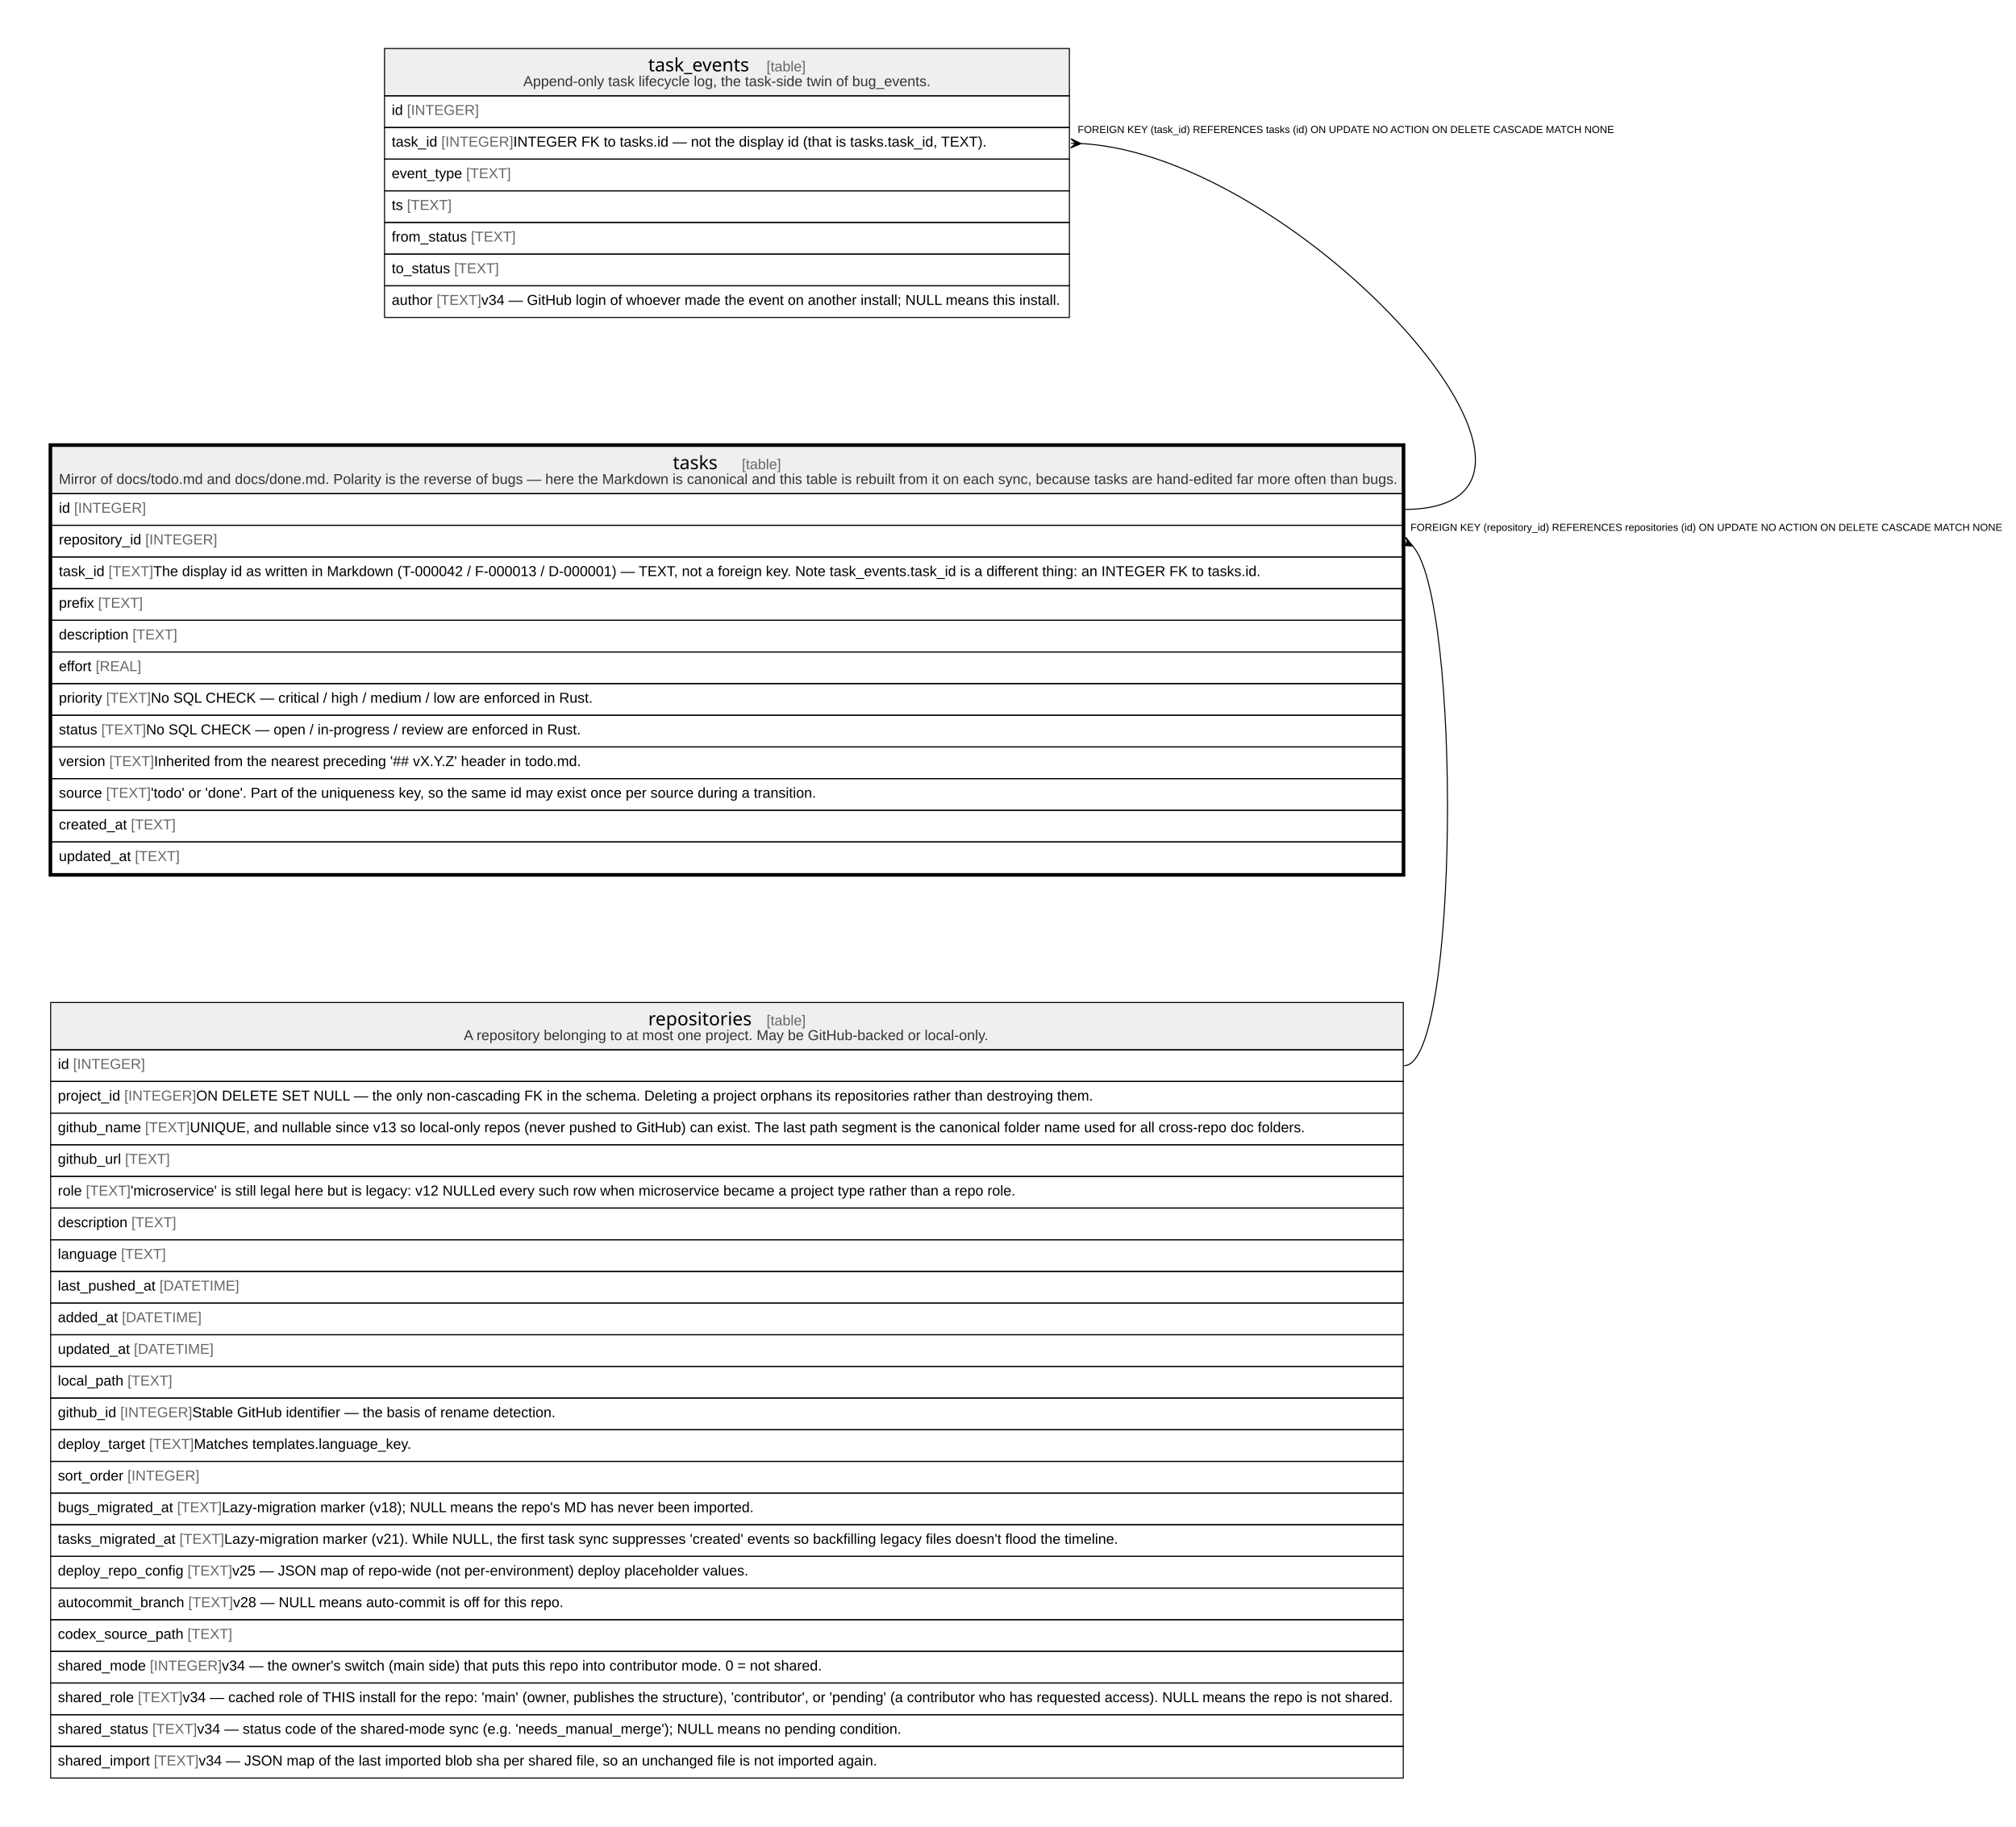
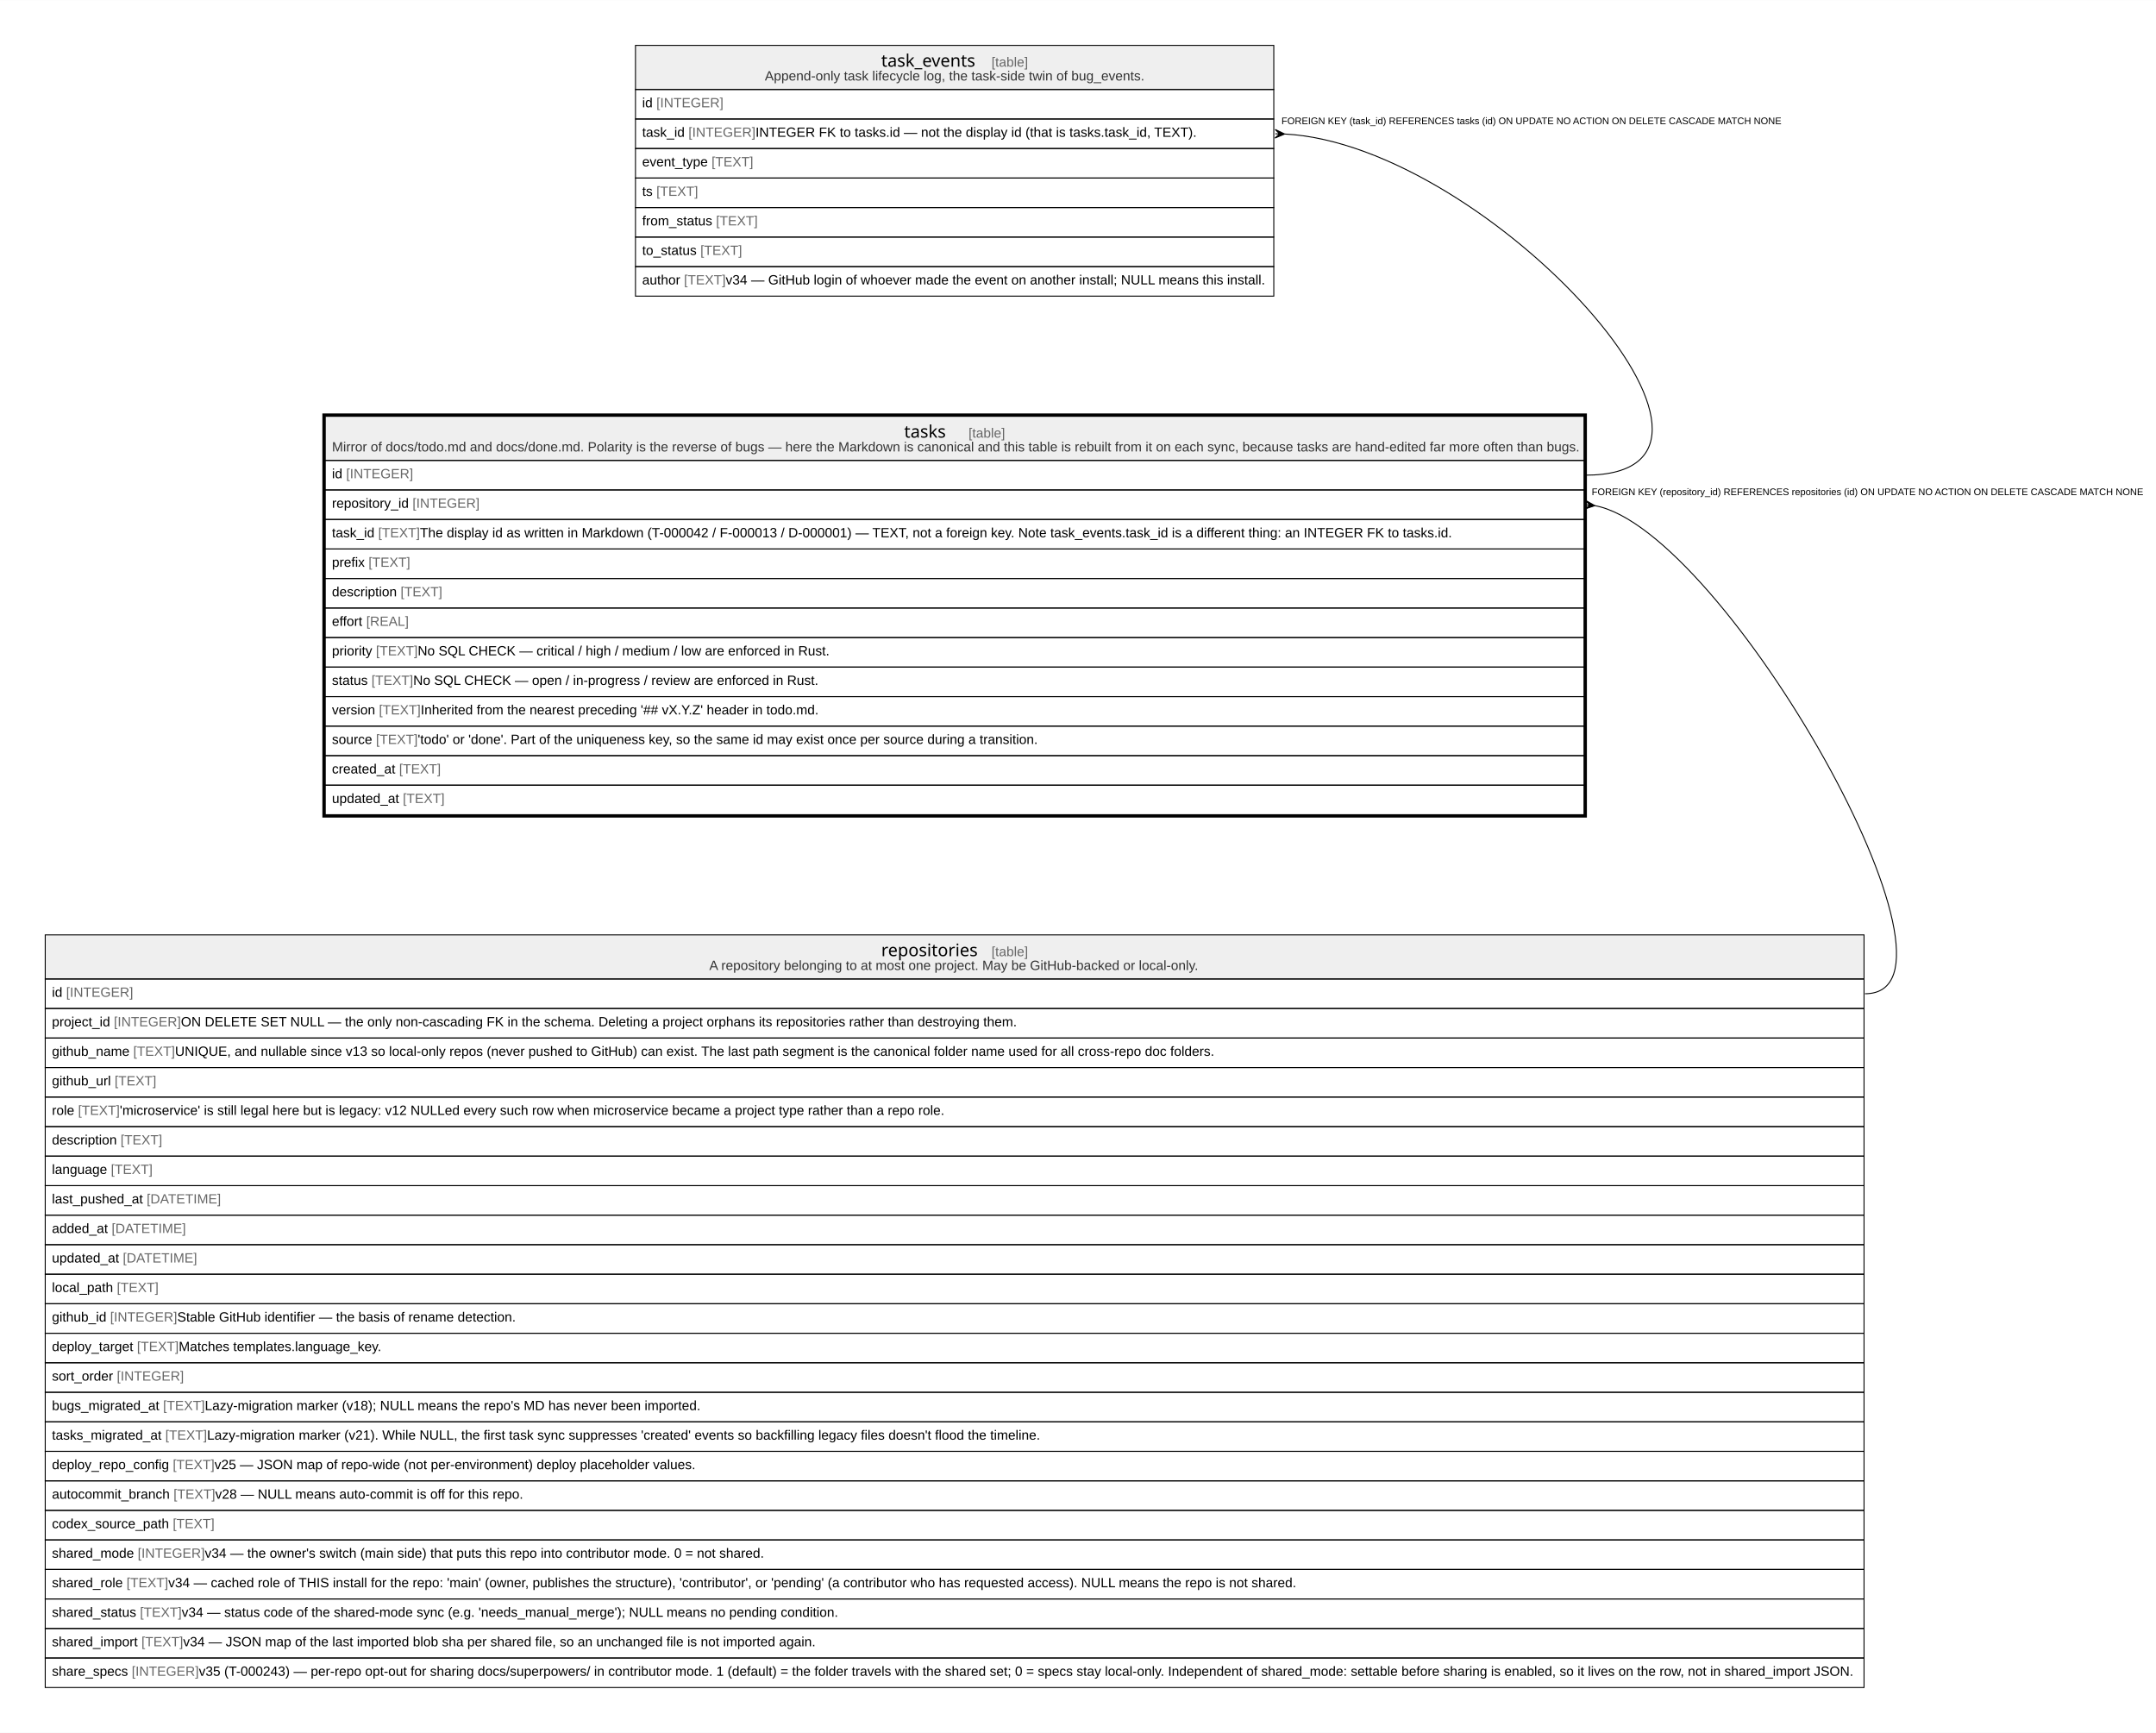
- <svg xmlns="http://www.w3.org/2000/svg" width="1961pt" height="1777pt" viewBox="0.00 0.00 1960.65 1776.80">
-   <g id="graph0" class="graph" transform="scale(1 1) rotate(0) translate(4 1772.8)">
-     <polygon fill="white" stroke="none" points="-4,4 -4,-1772.8 1956.65,-1772.8 1956.65,4 -4,4" />
+ <svg xmlns="http://www.w3.org/2000/svg" width="2250pt" height="1808pt" viewBox="0.00 0.00 2249.86 1807.60">
+   <g id="graph0" class="graph" transform="scale(1 1) rotate(0) translate(4 1803.6)">
+     <polygon fill="white" stroke="none" points="-4,4 -4,-1803.6 2245.86,-1803.6 2245.86,4 -4,4" />
    <g id="node1" class="node">
-       <polygon fill="#efefef" stroke="none" points="46.2,-1292.6 46.2,-1338.6 1359.77,-1338.6 1359.77,-1292.6 46.2,-1292.6" />
-       <polygon fill="none" stroke="black" points="46.2,-1292.6 46.2,-1338.6 1359.77,-1338.6 1359.77,-1292.6 46.2,-1292.6" />
-       <text text-anchor="start" x="650.36" y="-1316.4" font-family="Arial Bold" font-size="18.00">tasks</text>
-       <text text-anchor="start" x="686.36" y="-1316.4" font-family="Arial" font-size="14.00">    </text>
-       <text text-anchor="start" x="717.48" y="-1316.4" font-family="Arial" font-size="14.00" fill="#666666">[table]</text>
-       <text text-anchor="start" x="53.2" y="-1302" font-family="Arial" font-size="14.00" fill="#333333">Mirror of docs/todo.md and docs/done.md. Polarity is the reverse of bugs — here the Markdown is canonical and this table is rebuilt from it on each sync, because tasks are hand-edited far more often than bugs.</text>
-       <polygon fill="none" stroke="black" points="46.2,-1261.8 46.2,-1292.6 1359.77,-1292.6 1359.77,-1261.8 46.2,-1261.8" />
-       <text text-anchor="start" x="53.2" y="-1274" font-family="Arial" font-size="14.00">id </text>
-       <text text-anchor="start" x="67.99" y="-1274" font-family="Arial" font-size="14.00" fill="#666666">[INTEGER]</text>
-       <polygon fill="none" stroke="black" points="46.2,-1231 46.2,-1261.8 1359.77,-1261.8 1359.77,-1231 46.2,-1231" />
-       <text text-anchor="start" x="53.2" y="-1243.2" font-family="Arial" font-size="14.00">repository_id </text>
-       <text text-anchor="start" x="137.24" y="-1243.2" font-family="Arial" font-size="14.00" fill="#666666">[INTEGER]</text>
-       <polygon fill="none" stroke="black" points="46.2,-1200.2 46.2,-1231 1359.77,-1231 1359.77,-1200.2 46.2,-1200.2" />
-       <text text-anchor="start" x="53.2" y="-1212.4" font-family="Arial" font-size="14.00">task_id </text>
-       <text text-anchor="start" x="101.45" y="-1212.4" font-family="Arial" font-size="14.00" fill="#666666">[TEXT]</text>
-       <text text-anchor="start" x="145.01" y="-1212.4" font-family="Arial" font-size="14.00"> The display id as written in Markdown (T-000042 / F-000013 / D-000001) — TEXT, not a foreign key. Note task_events.task_id is a different thing: an INTEGER FK to tasks.id.</text>
-       <polygon fill="none" stroke="black" points="46.2,-1169.4 46.2,-1200.2 1359.77,-1200.2 1359.77,-1169.4 46.2,-1169.4" />
-       <text text-anchor="start" x="53.2" y="-1181.6" font-family="Arial" font-size="14.00">prefix </text>
-       <text text-anchor="start" x="91.32" y="-1181.6" font-family="Arial" font-size="14.00" fill="#666666">[TEXT]</text>
-       <polygon fill="none" stroke="black" points="46.2,-1138.6 46.2,-1169.4 1359.77,-1169.4 1359.77,-1138.6 46.2,-1138.6" />
-       <text text-anchor="start" x="53.2" y="-1150.8" font-family="Arial" font-size="14.00">description </text>
-       <text text-anchor="start" x="124.79" y="-1150.8" font-family="Arial" font-size="14.00" fill="#666666">[TEXT]</text>
-       <polygon fill="none" stroke="black" points="46.2,-1107.8 46.2,-1138.6 1359.77,-1138.6 1359.77,-1107.8 46.2,-1107.8" />
-       <text text-anchor="start" x="53.2" y="-1120" font-family="Arial" font-size="14.00">effort </text>
-       <text text-anchor="start" x="88.99" y="-1120" font-family="Arial" font-size="14.00" fill="#666666">[REAL]</text>
-       <polygon fill="none" stroke="black" points="46.2,-1077 46.2,-1107.8 1359.77,-1107.8 1359.77,-1077 46.2,-1077" />
-       <text text-anchor="start" x="53.2" y="-1089.2" font-family="Arial" font-size="14.00">priority </text>
-       <text text-anchor="start" x="99.1" y="-1089.2" font-family="Arial" font-size="14.00" fill="#666666">[TEXT]</text>
-       <text text-anchor="start" x="142.66" y="-1089.2" font-family="Arial" font-size="14.00"> No SQL CHECK — critical / high / medium / low are enforced in Rust.</text>
-       <polygon fill="none" stroke="black" points="46.2,-1046.2 46.2,-1077 1359.77,-1077 1359.77,-1046.2 46.2,-1046.2" />
-       <text text-anchor="start" x="53.2" y="-1058.4" font-family="Arial" font-size="14.00">status </text>
-       <text text-anchor="start" x="94.44" y="-1058.4" font-family="Arial" font-size="14.00" fill="#666666">[TEXT]</text>
-       <text text-anchor="start" x="138" y="-1058.4" font-family="Arial" font-size="14.00"> No SQL CHECK — open / in-progress / review are enforced in Rust.</text>
-       <polygon fill="none" stroke="black" points="46.2,-1015.4 46.2,-1046.2 1359.77,-1046.2 1359.77,-1015.4 46.2,-1015.4" />
-       <text text-anchor="start" x="53.2" y="-1027.6" font-family="Arial" font-size="14.00">version </text>
-       <text text-anchor="start" x="102.22" y="-1027.6" font-family="Arial" font-size="14.00" fill="#666666">[TEXT]</text>
-       <text text-anchor="start" x="145.78" y="-1027.6" font-family="Arial" font-size="14.00"> Inherited from the nearest preceding '## vX.Y.Z' header in todo.md.</text>
-       <polygon fill="none" stroke="black" points="46.2,-984.6 46.2,-1015.4 1359.77,-1015.4 1359.77,-984.6 46.2,-984.6" />
-       <text text-anchor="start" x="53.2" y="-996.8" font-family="Arial" font-size="14.00">source </text>
-       <text text-anchor="start" x="99.11" y="-996.8" font-family="Arial" font-size="14.00" fill="#666666">[TEXT]</text>
-       <text text-anchor="start" x="142.67" y="-996.8" font-family="Arial" font-size="14.00"> 'todo' or 'done'. Part of the uniqueness key, so the same id may exist once per source during a transition.</text>
-       <polygon fill="none" stroke="black" points="46.2,-953.8 46.2,-984.6 1359.77,-984.6 1359.77,-953.8 46.2,-953.8" />
-       <text text-anchor="start" x="53.2" y="-966" font-family="Arial" font-size="14.00">created_at </text>
-       <text text-anchor="start" x="123.25" y="-966" font-family="Arial" font-size="14.00" fill="#666666">[TEXT]</text>
-       <polygon fill="none" stroke="black" points="46.2,-923 46.2,-953.8 1359.77,-953.8 1359.77,-923 46.2,-923" />
-       <text text-anchor="start" x="53.2" y="-935.2" font-family="Arial" font-size="14.00">updated_at </text>
-       <text text-anchor="start" x="127.16" y="-935.2" font-family="Arial" font-size="14.00" fill="#666666">[TEXT]</text>
-       <polygon fill="none" stroke="black" stroke-width="3" points="44.7,-921.5 44.7,-1340.1 1361.27,-1340.1 1361.27,-921.5 44.7,-921.5" />
+       <polygon fill="#efefef" stroke="none" points="335.41,-1323.4 335.41,-1369.4 1648.98,-1369.4 1648.98,-1323.4 335.41,-1323.4" />
+       <polygon fill="none" stroke="black" points="335.41,-1323.4 335.41,-1369.4 1648.98,-1369.4 1648.98,-1323.4 335.41,-1323.4" />
+       <text text-anchor="start" x="939.57" y="-1347.2" font-family="Arial Bold" font-size="18.00">tasks</text>
+       <text text-anchor="start" x="975.57" y="-1347.2" font-family="Arial" font-size="14.00">    </text>
+       <text text-anchor="start" x="1006.69" y="-1347.2" font-family="Arial" font-size="14.00" fill="#666666">[table]</text>
+       <text text-anchor="start" x="342.41" y="-1332.8" font-family="Arial" font-size="14.00" fill="#333333">Mirror of docs/todo.md and docs/done.md. Polarity is the reverse of bugs — here the Markdown is canonical and this table is rebuilt from it on each sync, because tasks are hand-edited far more often than bugs.</text>
+       <polygon fill="none" stroke="black" points="335.41,-1292.6 335.41,-1323.4 1648.98,-1323.4 1648.98,-1292.6 335.41,-1292.6" />
+       <text text-anchor="start" x="342.41" y="-1304.8" font-family="Arial" font-size="14.00">id </text>
+       <text text-anchor="start" x="357.2" y="-1304.8" font-family="Arial" font-size="14.00" fill="#666666">[INTEGER]</text>
+       <polygon fill="none" stroke="black" points="335.41,-1261.8 335.41,-1292.6 1648.98,-1292.6 1648.98,-1261.8 335.41,-1261.8" />
+       <text text-anchor="start" x="342.41" y="-1274" font-family="Arial" font-size="14.00">repository_id </text>
+       <text text-anchor="start" x="426.45" y="-1274" font-family="Arial" font-size="14.00" fill="#666666">[INTEGER]</text>
+       <polygon fill="none" stroke="black" points="335.41,-1231 335.41,-1261.8 1648.98,-1261.8 1648.98,-1231 335.41,-1231" />
+       <text text-anchor="start" x="342.41" y="-1243.2" font-family="Arial" font-size="14.00">task_id </text>
+       <text text-anchor="start" x="390.66" y="-1243.2" font-family="Arial" font-size="14.00" fill="#666666">[TEXT]</text>
+       <text text-anchor="start" x="434.22" y="-1243.2" font-family="Arial" font-size="14.00"> The display id as written in Markdown (T-000042 / F-000013 / D-000001) — TEXT, not a foreign key. Note task_events.task_id is a different thing: an INTEGER FK to tasks.id.</text>
+       <polygon fill="none" stroke="black" points="335.41,-1200.2 335.41,-1231 1648.98,-1231 1648.98,-1200.2 335.41,-1200.2" />
+       <text text-anchor="start" x="342.41" y="-1212.4" font-family="Arial" font-size="14.00">prefix </text>
+       <text text-anchor="start" x="380.53" y="-1212.4" font-family="Arial" font-size="14.00" fill="#666666">[TEXT]</text>
+       <polygon fill="none" stroke="black" points="335.41,-1169.4 335.41,-1200.2 1648.98,-1200.2 1648.98,-1169.4 335.41,-1169.4" />
+       <text text-anchor="start" x="342.41" y="-1181.6" font-family="Arial" font-size="14.00">description </text>
+       <text text-anchor="start" x="414" y="-1181.6" font-family="Arial" font-size="14.00" fill="#666666">[TEXT]</text>
+       <polygon fill="none" stroke="black" points="335.41,-1138.6 335.41,-1169.4 1648.98,-1169.4 1648.98,-1138.6 335.41,-1138.6" />
+       <text text-anchor="start" x="342.41" y="-1150.8" font-family="Arial" font-size="14.00">effort </text>
+       <text text-anchor="start" x="378.2" y="-1150.8" font-family="Arial" font-size="14.00" fill="#666666">[REAL]</text>
+       <polygon fill="none" stroke="black" points="335.41,-1107.8 335.41,-1138.6 1648.98,-1138.6 1648.98,-1107.8 335.41,-1107.8" />
+       <text text-anchor="start" x="342.41" y="-1120" font-family="Arial" font-size="14.00">priority </text>
+       <text text-anchor="start" x="388.31" y="-1120" font-family="Arial" font-size="14.00" fill="#666666">[TEXT]</text>
+       <text text-anchor="start" x="431.86" y="-1120" font-family="Arial" font-size="14.00"> No SQL CHECK — critical / high / medium / low are enforced in Rust.</text>
+       <polygon fill="none" stroke="black" points="335.41,-1077 335.41,-1107.8 1648.98,-1107.8 1648.98,-1077 335.41,-1077" />
+       <text text-anchor="start" x="342.41" y="-1089.2" font-family="Arial" font-size="14.00">status </text>
+       <text text-anchor="start" x="383.65" y="-1089.2" font-family="Arial" font-size="14.00" fill="#666666">[TEXT]</text>
+       <text text-anchor="start" x="427.21" y="-1089.2" font-family="Arial" font-size="14.00"> No SQL CHECK — open / in-progress / review are enforced in Rust.</text>
+       <polygon fill="none" stroke="black" points="335.41,-1046.2 335.41,-1077 1648.98,-1077 1648.98,-1046.2 335.41,-1046.2" />
+       <text text-anchor="start" x="342.41" y="-1058.4" font-family="Arial" font-size="14.00">version </text>
+       <text text-anchor="start" x="391.43" y="-1058.4" font-family="Arial" font-size="14.00" fill="#666666">[TEXT]</text>
+       <text text-anchor="start" x="434.99" y="-1058.4" font-family="Arial" font-size="14.00"> Inherited from the nearest preceding '## vX.Y.Z' header in todo.md.</text>
+       <polygon fill="none" stroke="black" points="335.41,-1015.4 335.41,-1046.2 1648.98,-1046.2 1648.98,-1015.4 335.41,-1015.4" />
+       <text text-anchor="start" x="342.41" y="-1027.6" font-family="Arial" font-size="14.00">source </text>
+       <text text-anchor="start" x="388.32" y="-1027.6" font-family="Arial" font-size="14.00" fill="#666666">[TEXT]</text>
+       <text text-anchor="start" x="431.88" y="-1027.6" font-family="Arial" font-size="14.00"> 'todo' or 'done'. Part of the uniqueness key, so the same id may exist once per source during a transition.</text>
+       <polygon fill="none" stroke="black" points="335.41,-984.6 335.41,-1015.4 1648.98,-1015.4 1648.98,-984.6 335.41,-984.6" />
+       <text text-anchor="start" x="342.41" y="-996.8" font-family="Arial" font-size="14.00">created_at </text>
+       <text text-anchor="start" x="412.46" y="-996.8" font-family="Arial" font-size="14.00" fill="#666666">[TEXT]</text>
+       <polygon fill="none" stroke="black" points="335.41,-953.8 335.41,-984.6 1648.98,-984.6 1648.98,-953.8 335.41,-953.8" />
+       <text text-anchor="start" x="342.41" y="-966" font-family="Arial" font-size="14.00">updated_at </text>
+       <text text-anchor="start" x="416.37" y="-966" font-family="Arial" font-size="14.00" fill="#666666">[TEXT]</text>
+       <polygon fill="none" stroke="black" stroke-width="3" points="333.91,-952.3 333.91,-1370.9 1650.48,-1370.9 1650.48,-952.3 333.91,-952.3" />
    </g>
    <g id="node3" class="node">
-       <polygon fill="#efefef" stroke="none" points="45.2,-751.6 45.2,-797.6 1360.77,-797.6 1360.77,-751.6 45.2,-751.6" />
-       <polygon fill="none" stroke="black" points="45.2,-751.6 45.2,-797.6 1360.77,-797.6 1360.77,-751.6 45.2,-751.6" />
-       <text text-anchor="start" x="626.37" y="-775.4" font-family="Arial Bold" font-size="18.00">repositories</text>
-       <text text-anchor="start" x="710.35" y="-775.4" font-family="Arial" font-size="14.00">    </text>
-       <text text-anchor="start" x="741.47" y="-775.4" font-family="Arial" font-size="14.00" fill="#666666">[table]</text>
-       <text text-anchor="start" x="446.97" y="-761" font-family="Arial" font-size="14.00" fill="#333333">A repository belonging to at most one project. May be GitHub-backed or local-only.</text>
-       <polygon fill="none" stroke="black" points="45.2,-720.8 45.2,-751.6 1360.77,-751.6 1360.77,-720.8 45.2,-720.8" />
-       <text text-anchor="start" x="52.2" y="-733" font-family="Arial" font-size="14.00">id </text>
-       <text text-anchor="start" x="66.99" y="-733" font-family="Arial" font-size="14.00" fill="#666666">[INTEGER]</text>
-       <polygon fill="none" stroke="black" points="45.2,-690 45.2,-720.8 1360.77,-720.8 1360.77,-690 45.2,-690" />
-       <text text-anchor="start" x="52.2" y="-702.2" font-family="Arial" font-size="14.00">project_id </text>
-       <text text-anchor="start" x="116.79" y="-702.2" font-family="Arial" font-size="14.00" fill="#666666">[INTEGER]</text>
-       <text text-anchor="start" x="186.8" y="-702.2" font-family="Arial" font-size="14.00"> ON DELETE SET NULL — the only non-cascading FK in the schema. Deleting a project orphans its repositories rather than destroying them.</text>
-       <polygon fill="none" stroke="black" points="45.2,-659.2 45.2,-690 1360.77,-690 1360.77,-659.2 45.2,-659.2" />
-       <text text-anchor="start" x="52.2" y="-671.4" font-family="Arial" font-size="14.00">github_name </text>
-       <text text-anchor="start" x="137.04" y="-671.4" font-family="Arial" font-size="14.00" fill="#666666">[TEXT]</text>
-       <text text-anchor="start" x="180.6" y="-671.4" font-family="Arial" font-size="14.00"> UNIQUE, and nullable since v13 so local-only repos (never pushed to GitHub) can exist. The last path segment is the canonical folder name used for all cross-repo doc folders.</text>
-       <polygon fill="none" stroke="black" points="45.2,-628.4 45.2,-659.2 1360.77,-659.2 1360.77,-628.4 45.2,-628.4" />
-       <text text-anchor="start" x="52.2" y="-640.6" font-family="Arial" font-size="14.00">github_url </text>
-       <text text-anchor="start" x="117.58" y="-640.6" font-family="Arial" font-size="14.00" fill="#666666">[TEXT]</text>
-       <polygon fill="none" stroke="black" points="45.2,-597.6 45.2,-628.4 1360.77,-628.4 1360.77,-597.6 45.2,-597.6" />
-       <text text-anchor="start" x="52.2" y="-609.8" font-family="Arial" font-size="14.00">role </text>
-       <text text-anchor="start" x="79.44" y="-609.8" font-family="Arial" font-size="14.00" fill="#666666">[TEXT]</text>
-       <text text-anchor="start" x="122.99" y="-609.8" font-family="Arial" font-size="14.00"> 'microservice' is still legal here but is legacy: v12 NULLed every such row when microservice became a project type rather than a repo role.</text>
-       <polygon fill="none" stroke="black" points="45.2,-566.8 45.2,-597.6 1360.77,-597.6 1360.77,-566.8 45.2,-566.8" />
-       <text text-anchor="start" x="52.2" y="-579" font-family="Arial" font-size="14.00">description </text>
-       <text text-anchor="start" x="123.79" y="-579" font-family="Arial" font-size="14.00" fill="#666666">[TEXT]</text>
-       <polygon fill="none" stroke="black" points="45.2,-536 45.2,-566.8 1360.77,-566.8 1360.77,-536 45.2,-536" />
-       <text text-anchor="start" x="52.2" y="-548.2" font-family="Arial" font-size="14.00">language </text>
-       <text text-anchor="start" x="113.7" y="-548.2" font-family="Arial" font-size="14.00" fill="#666666">[TEXT]</text>
-       <polygon fill="none" stroke="black" points="45.2,-505.2 45.2,-536 1360.77,-536 1360.77,-505.2 45.2,-505.2" />
-       <text text-anchor="start" x="52.2" y="-517.4" font-family="Arial" font-size="14.00">last_pushed_at </text>
-       <text text-anchor="start" x="151.06" y="-517.4" font-family="Arial" font-size="14.00" fill="#666666">[DATETIME]</text>
-       <polygon fill="none" stroke="black" points="45.2,-474.4 45.2,-505.2 1360.77,-505.2 1360.77,-474.4 45.2,-474.4" />
-       <text text-anchor="start" x="52.2" y="-486.6" font-family="Arial" font-size="14.00">added_at </text>
-       <text text-anchor="start" x="114.48" y="-486.6" font-family="Arial" font-size="14.00" fill="#666666">[DATETIME]</text>
-       <polygon fill="none" stroke="black" points="45.2,-443.6 45.2,-474.4 1360.77,-474.4 1360.77,-443.6 45.2,-443.6" />
-       <text text-anchor="start" x="52.2" y="-455.8" font-family="Arial" font-size="14.00">updated_at </text>
-       <text text-anchor="start" x="126.16" y="-455.8" font-family="Arial" font-size="14.00" fill="#666666">[DATETIME]</text>
-       <polygon fill="none" stroke="black" points="45.2,-412.8 45.2,-443.6 1360.77,-443.6 1360.77,-412.8 45.2,-412.8" />
-       <text text-anchor="start" x="52.2" y="-425" font-family="Arial" font-size="14.00">local_path </text>
-       <text text-anchor="start" x="119.92" y="-425" font-family="Arial" font-size="14.00" fill="#666666">[TEXT]</text>
-       <polygon fill="none" stroke="black" points="45.2,-382 45.2,-412.8 1360.77,-412.8 1360.77,-382 45.2,-382" />
-       <text text-anchor="start" x="52.2" y="-394.2" font-family="Arial" font-size="14.00">github_id </text>
-       <text text-anchor="start" x="112.92" y="-394.2" font-family="Arial" font-size="14.00" fill="#666666">[INTEGER]</text>
-       <text text-anchor="start" x="182.93" y="-394.2" font-family="Arial" font-size="14.00"> Stable GitHub identifier — the basis of rename detection.</text>
-       <polygon fill="none" stroke="black" points="45.2,-351.2 45.2,-382 1360.77,-382 1360.77,-351.2 45.2,-351.2" />
-       <text text-anchor="start" x="52.2" y="-363.4" font-family="Arial" font-size="14.00">deploy_target </text>
-       <text text-anchor="start" x="140.93" y="-363.4" font-family="Arial" font-size="14.00" fill="#666666">[TEXT]</text>
-       <text text-anchor="start" x="184.49" y="-363.4" font-family="Arial" font-size="14.00"> Matches templates.language_key.</text>
-       <polygon fill="none" stroke="black" points="45.2,-320.4 45.2,-351.2 1360.77,-351.2 1360.77,-320.4 45.2,-320.4" />
-       <text text-anchor="start" x="52.2" y="-332.6" font-family="Arial" font-size="14.00">sort_order </text>
-       <text text-anchor="start" x="119.9" y="-332.6" font-family="Arial" font-size="14.00" fill="#666666">[INTEGER]</text>
-       <polygon fill="none" stroke="black" points="45.2,-289.6 45.2,-320.4 1360.77,-320.4 1360.77,-289.6 45.2,-289.6" />
-       <text text-anchor="start" x="52.2" y="-301.8" font-family="Arial" font-size="14.00">bugs_migrated_at </text>
-       <text text-anchor="start" x="168.17" y="-301.8" font-family="Arial" font-size="14.00" fill="#666666">[TEXT]</text>
-       <text text-anchor="start" x="211.73" y="-301.8" font-family="Arial" font-size="14.00"> Lazy-migration marker (v18); NULL means the repo's MD has never been imported.</text>
-       <polygon fill="none" stroke="black" points="45.2,-258.8 45.2,-289.6 1360.77,-289.6 1360.77,-258.8 45.2,-258.8" />
-       <text text-anchor="start" x="52.2" y="-271" font-family="Arial" font-size="14.00">tasks_migrated_at </text>
-       <text text-anchor="start" x="170.48" y="-271" font-family="Arial" font-size="14.00" fill="#666666">[TEXT]</text>
-       <text text-anchor="start" x="214.04" y="-271" font-family="Arial" font-size="14.00"> Lazy-migration marker (v21). While NULL, the first task sync suppresses 'created' events so backfilling legacy files doesn't flood the timeline.</text>
-       <polygon fill="none" stroke="black" points="45.2,-228 45.2,-258.8 1360.77,-258.8 1360.77,-228 45.2,-228" />
-       <text text-anchor="start" x="52.2" y="-240.2" font-family="Arial" font-size="14.00">deploy_repo_config </text>
-       <text text-anchor="start" x="178.3" y="-240.2" font-family="Arial" font-size="14.00" fill="#666666">[TEXT]</text>
-       <text text-anchor="start" x="221.86" y="-240.2" font-family="Arial" font-size="14.00"> v25 — JSON map of repo-wide (not per-environment) deploy placeholder values.</text>
-       <polygon fill="none" stroke="black" points="45.2,-197.2 45.2,-228 1360.77,-228 1360.77,-197.2 45.2,-197.2" />
-       <text text-anchor="start" x="52.2" y="-209.4" font-family="Arial" font-size="14.00">autocommit_branch </text>
-       <text text-anchor="start" x="179.04" y="-209.4" font-family="Arial" font-size="14.00" fill="#666666">[TEXT]</text>
-       <text text-anchor="start" x="222.6" y="-209.4" font-family="Arial" font-size="14.00"> v28 — NULL means auto-commit is off for this repo.</text>
-       <polygon fill="none" stroke="black" points="45.2,-166.4 45.2,-197.2 1360.77,-197.2 1360.77,-166.4 45.2,-166.4" />
-       <text text-anchor="start" x="52.2" y="-178.6" font-family="Arial" font-size="14.00">codex_source_path </text>
-       <text text-anchor="start" x="178.29" y="-178.6" font-family="Arial" font-size="14.00" fill="#666666">[TEXT]</text>
-       <polygon fill="none" stroke="black" points="45.2,-135.6 45.2,-166.4 1360.77,-166.4 1360.77,-135.6 45.2,-135.6" />
-       <text text-anchor="start" x="52.2" y="-147.8" font-family="Arial" font-size="14.00">shared_mode </text>
-       <text text-anchor="start" x="141.7" y="-147.8" font-family="Arial" font-size="14.00" fill="#666666">[INTEGER]</text>
-       <text text-anchor="start" x="211.71" y="-147.8" font-family="Arial" font-size="14.00"> v34 — the owner's switch (main side) that puts this repo into contributor mode. 0 = not shared.</text>
-       <polygon fill="none" stroke="black" points="45.2,-104.8 45.2,-135.6 1360.77,-135.6 1360.77,-104.8 45.2,-104.8" />
-       <text text-anchor="start" x="52.2" y="-117" font-family="Arial" font-size="14.00">shared_role </text>
-       <text text-anchor="start" x="130.03" y="-117" font-family="Arial" font-size="14.00" fill="#666666">[TEXT]</text>
-       <text text-anchor="start" x="173.59" y="-117" font-family="Arial" font-size="14.00"> v34 — cached role of THIS install for the repo: 'main' (owner, publishes the structure), 'contributor', or 'pending' (a contributor who has requested access). NULL means the repo is not shared.</text>
-       <polygon fill="none" stroke="black" points="45.2,-74 45.2,-104.8 1360.77,-104.8 1360.77,-74 45.2,-74" />
-       <text text-anchor="start" x="52.2" y="-86.2" font-family="Arial" font-size="14.00">shared_status </text>
-       <text text-anchor="start" x="144.04" y="-86.2" font-family="Arial" font-size="14.00" fill="#666666">[TEXT]</text>
-       <text text-anchor="start" x="187.59" y="-86.2" font-family="Arial" font-size="14.00"> v34 — status code of the shared-mode sync (e.g. 'needs_manual_merge'); NULL means no pending condition.</text>
-       <polygon fill="none" stroke="black" points="45.2,-43.2 45.2,-74 1360.77,-74 1360.77,-43.2 45.2,-43.2" />
-       <text text-anchor="start" x="52.2" y="-55.4" font-family="Arial" font-size="14.00">shared_import </text>
-       <text text-anchor="start" x="145.58" y="-55.4" font-family="Arial" font-size="14.00" fill="#666666">[TEXT]</text>
-       <text text-anchor="start" x="189.14" y="-55.4" font-family="Arial" font-size="14.00"> v34 — JSON map of the last imported blob sha per shared file, so an unchanged file is not imported again.</text>
+       <polygon fill="#efefef" stroke="none" points="43.2,-782.4 43.2,-828.4 1941.19,-828.4 1941.19,-782.4 43.2,-782.4" />
+       <polygon fill="none" stroke="black" points="43.2,-782.4 43.2,-828.4 1941.19,-828.4 1941.19,-782.4 43.2,-782.4" />
+       <text text-anchor="start" x="915.58" y="-806.2" font-family="Arial Bold" font-size="18.00">repositories</text>
+       <text text-anchor="start" x="999.56" y="-806.2" font-family="Arial" font-size="14.00">    </text>
+       <text text-anchor="start" x="1030.68" y="-806.2" font-family="Arial" font-size="14.00" fill="#666666">[table]</text>
+       <text text-anchor="start" x="736.18" y="-791.8" font-family="Arial" font-size="14.00" fill="#333333">A repository belonging to at most one project. May be GitHub-backed or local-only.</text>
+       <polygon fill="none" stroke="black" points="43.2,-751.6 43.2,-782.4 1941.19,-782.4 1941.19,-751.6 43.2,-751.6" />
+       <text text-anchor="start" x="50.2" y="-763.8" font-family="Arial" font-size="14.00">id </text>
+       <text text-anchor="start" x="64.99" y="-763.8" font-family="Arial" font-size="14.00" fill="#666666">[INTEGER]</text>
+       <polygon fill="none" stroke="black" points="43.2,-720.8 43.2,-751.6 1941.19,-751.6 1941.19,-720.8 43.2,-720.8" />
+       <text text-anchor="start" x="50.2" y="-733" font-family="Arial" font-size="14.00">project_id </text>
+       <text text-anchor="start" x="114.79" y="-733" font-family="Arial" font-size="14.00" fill="#666666">[INTEGER]</text>
+       <text text-anchor="start" x="184.8" y="-733" font-family="Arial" font-size="14.00"> ON DELETE SET NULL — the only non-cascading FK in the schema. Deleting a project orphans its repositories rather than destroying them.</text>
+       <polygon fill="none" stroke="black" points="43.2,-690 43.2,-720.8 1941.19,-720.8 1941.19,-690 43.2,-690" />
+       <text text-anchor="start" x="50.2" y="-702.2" font-family="Arial" font-size="14.00">github_name </text>
+       <text text-anchor="start" x="135.04" y="-702.2" font-family="Arial" font-size="14.00" fill="#666666">[TEXT]</text>
+       <text text-anchor="start" x="178.6" y="-702.2" font-family="Arial" font-size="14.00"> UNIQUE, and nullable since v13 so local-only repos (never pushed to GitHub) can exist. The last path segment is the canonical folder name used for all cross-repo doc folders.</text>
+       <polygon fill="none" stroke="black" points="43.2,-659.2 43.2,-690 1941.19,-690 1941.19,-659.2 43.2,-659.2" />
+       <text text-anchor="start" x="50.2" y="-671.4" font-family="Arial" font-size="14.00">github_url </text>
+       <text text-anchor="start" x="115.58" y="-671.4" font-family="Arial" font-size="14.00" fill="#666666">[TEXT]</text>
+       <polygon fill="none" stroke="black" points="43.2,-628.4 43.2,-659.2 1941.19,-659.2 1941.19,-628.4 43.2,-628.4" />
+       <text text-anchor="start" x="50.2" y="-640.6" font-family="Arial" font-size="14.00">role </text>
+       <text text-anchor="start" x="77.43" y="-640.6" font-family="Arial" font-size="14.00" fill="#666666">[TEXT]</text>
+       <text text-anchor="start" x="120.99" y="-640.6" font-family="Arial" font-size="14.00"> 'microservice' is still legal here but is legacy: v12 NULLed every such row when microservice became a project type rather than a repo role.</text>
+       <polygon fill="none" stroke="black" points="43.2,-597.6 43.2,-628.4 1941.19,-628.4 1941.19,-597.6 43.2,-597.6" />
+       <text text-anchor="start" x="50.2" y="-609.8" font-family="Arial" font-size="14.00">description </text>
+       <text text-anchor="start" x="121.79" y="-609.8" font-family="Arial" font-size="14.00" fill="#666666">[TEXT]</text>
+       <polygon fill="none" stroke="black" points="43.2,-566.8 43.2,-597.6 1941.19,-597.6 1941.19,-566.8 43.2,-566.8" />
+       <text text-anchor="start" x="50.2" y="-579" font-family="Arial" font-size="14.00">language </text>
+       <text text-anchor="start" x="111.7" y="-579" font-family="Arial" font-size="14.00" fill="#666666">[TEXT]</text>
+       <polygon fill="none" stroke="black" points="43.2,-536 43.2,-566.8 1941.19,-566.8 1941.19,-536 43.2,-536" />
+       <text text-anchor="start" x="50.2" y="-548.2" font-family="Arial" font-size="14.00">last_pushed_at </text>
+       <text text-anchor="start" x="149.05" y="-548.2" font-family="Arial" font-size="14.00" fill="#666666">[DATETIME]</text>
+       <polygon fill="none" stroke="black" points="43.2,-505.2 43.2,-536 1941.19,-536 1941.19,-505.2 43.2,-505.2" />
+       <text text-anchor="start" x="50.2" y="-517.4" font-family="Arial" font-size="14.00">added_at </text>
+       <text text-anchor="start" x="112.48" y="-517.4" font-family="Arial" font-size="14.00" fill="#666666">[DATETIME]</text>
+       <polygon fill="none" stroke="black" points="43.2,-474.4 43.2,-505.2 1941.19,-505.2 1941.19,-474.4 43.2,-474.4" />
+       <text text-anchor="start" x="50.2" y="-486.6" font-family="Arial" font-size="14.00">updated_at </text>
+       <text text-anchor="start" x="124.16" y="-486.6" font-family="Arial" font-size="14.00" fill="#666666">[DATETIME]</text>
+       <polygon fill="none" stroke="black" points="43.2,-443.6 43.2,-474.4 1941.19,-474.4 1941.19,-443.6 43.2,-443.6" />
+       <text text-anchor="start" x="50.2" y="-455.8" font-family="Arial" font-size="14.00">local_path </text>
+       <text text-anchor="start" x="117.92" y="-455.8" font-family="Arial" font-size="14.00" fill="#666666">[TEXT]</text>
+       <polygon fill="none" stroke="black" points="43.2,-412.8 43.2,-443.6 1941.19,-443.6 1941.19,-412.8 43.2,-412.8" />
+       <text text-anchor="start" x="50.2" y="-425" font-family="Arial" font-size="14.00">github_id </text>
+       <text text-anchor="start" x="110.92" y="-425" font-family="Arial" font-size="14.00" fill="#666666">[INTEGER]</text>
+       <text text-anchor="start" x="180.92" y="-425" font-family="Arial" font-size="14.00"> Stable GitHub identifier — the basis of rename detection.</text>
+       <polygon fill="none" stroke="black" points="43.2,-382 43.2,-412.8 1941.19,-412.8 1941.19,-382 43.2,-382" />
+       <text text-anchor="start" x="50.2" y="-394.2" font-family="Arial" font-size="14.00">deploy_target </text>
+       <text text-anchor="start" x="138.93" y="-394.2" font-family="Arial" font-size="14.00" fill="#666666">[TEXT]</text>
+       <text text-anchor="start" x="182.49" y="-394.2" font-family="Arial" font-size="14.00"> Matches templates.language_key.</text>
+       <polygon fill="none" stroke="black" points="43.2,-351.2 43.2,-382 1941.19,-382 1941.19,-351.2 43.2,-351.2" />
+       <text text-anchor="start" x="50.2" y="-363.4" font-family="Arial" font-size="14.00">sort_order </text>
+       <text text-anchor="start" x="117.9" y="-363.4" font-family="Arial" font-size="14.00" fill="#666666">[INTEGER]</text>
+       <polygon fill="none" stroke="black" points="43.2,-320.4 43.2,-351.2 1941.19,-351.2 1941.19,-320.4 43.2,-320.4" />
+       <text text-anchor="start" x="50.2" y="-332.6" font-family="Arial" font-size="14.00">bugs_migrated_at </text>
+       <text text-anchor="start" x="166.16" y="-332.6" font-family="Arial" font-size="14.00" fill="#666666">[TEXT]</text>
+       <text text-anchor="start" x="209.72" y="-332.6" font-family="Arial" font-size="14.00"> Lazy-migration marker (v18); NULL means the repo's MD has never been imported.</text>
+       <polygon fill="none" stroke="black" points="43.2,-289.6 43.2,-320.4 1941.19,-320.4 1941.19,-289.6 43.2,-289.6" />
+       <text text-anchor="start" x="50.2" y="-301.8" font-family="Arial" font-size="14.00">tasks_migrated_at </text>
+       <text text-anchor="start" x="168.48" y="-301.8" font-family="Arial" font-size="14.00" fill="#666666">[TEXT]</text>
+       <text text-anchor="start" x="212.04" y="-301.8" font-family="Arial" font-size="14.00"> Lazy-migration marker (v21). While NULL, the first task sync suppresses 'created' events so backfilling legacy files doesn't flood the timeline.</text>
+       <polygon fill="none" stroke="black" points="43.2,-258.8 43.2,-289.6 1941.19,-289.6 1941.19,-258.8 43.2,-258.8" />
+       <text text-anchor="start" x="50.2" y="-271" font-family="Arial" font-size="14.00">deploy_repo_config </text>
+       <text text-anchor="start" x="176.3" y="-271" font-family="Arial" font-size="14.00" fill="#666666">[TEXT]</text>
+       <text text-anchor="start" x="219.85" y="-271" font-family="Arial" font-size="14.00"> v25 — JSON map of repo-wide (not per-environment) deploy placeholder values.</text>
+       <polygon fill="none" stroke="black" points="43.2,-228 43.2,-258.8 1941.19,-258.8 1941.19,-228 43.2,-228" />
+       <text text-anchor="start" x="50.2" y="-240.2" font-family="Arial" font-size="14.00">autocommit_branch </text>
+       <text text-anchor="start" x="177.04" y="-240.2" font-family="Arial" font-size="14.00" fill="#666666">[TEXT]</text>
+       <text text-anchor="start" x="220.6" y="-240.2" font-family="Arial" font-size="14.00"> v28 — NULL means auto-commit is off for this repo.</text>
+       <polygon fill="none" stroke="black" points="43.2,-197.2 43.2,-228 1941.19,-228 1941.19,-197.2 43.2,-197.2" />
+       <text text-anchor="start" x="50.2" y="-209.4" font-family="Arial" font-size="14.00">codex_source_path </text>
+       <text text-anchor="start" x="176.29" y="-209.4" font-family="Arial" font-size="14.00" fill="#666666">[TEXT]</text>
+       <polygon fill="none" stroke="black" points="43.2,-166.4 43.2,-197.2 1941.19,-197.2 1941.19,-166.4 43.2,-166.4" />
+       <text text-anchor="start" x="50.2" y="-178.6" font-family="Arial" font-size="14.00">shared_mode </text>
+       <text text-anchor="start" x="139.7" y="-178.6" font-family="Arial" font-size="14.00" fill="#666666">[INTEGER]</text>
+       <text text-anchor="start" x="209.71" y="-178.6" font-family="Arial" font-size="14.00"> v34 — the owner's switch (main side) that puts this repo into contributor mode. 0 = not shared.</text>
+       <polygon fill="none" stroke="black" points="43.2,-135.6 43.2,-166.4 1941.19,-166.4 1941.19,-135.6 43.2,-135.6" />
+       <text text-anchor="start" x="50.2" y="-147.8" font-family="Arial" font-size="14.00">shared_role </text>
+       <text text-anchor="start" x="128.03" y="-147.8" font-family="Arial" font-size="14.00" fill="#666666">[TEXT]</text>
+       <text text-anchor="start" x="171.59" y="-147.8" font-family="Arial" font-size="14.00"> v34 — cached role of THIS install for the repo: 'main' (owner, publishes the structure), 'contributor', or 'pending' (a contributor who has requested access). NULL means the repo is not shared.</text>
+       <polygon fill="none" stroke="black" points="43.2,-104.8 43.2,-135.6 1941.19,-135.6 1941.19,-104.8 43.2,-104.8" />
+       <text text-anchor="start" x="50.2" y="-117" font-family="Arial" font-size="14.00">shared_status </text>
+       <text text-anchor="start" x="142.03" y="-117" font-family="Arial" font-size="14.00" fill="#666666">[TEXT]</text>
+       <text text-anchor="start" x="185.59" y="-117" font-family="Arial" font-size="14.00"> v34 — status code of the shared-mode sync (e.g. 'needs_manual_merge'); NULL means no pending condition.</text>
+       <polygon fill="none" stroke="black" points="43.2,-74 43.2,-104.8 1941.19,-104.8 1941.19,-74 43.2,-74" />
+       <text text-anchor="start" x="50.2" y="-86.2" font-family="Arial" font-size="14.00">shared_import </text>
+       <text text-anchor="start" x="143.58" y="-86.2" font-family="Arial" font-size="14.00" fill="#666666">[TEXT]</text>
+       <text text-anchor="start" x="187.14" y="-86.2" font-family="Arial" font-size="14.00"> v34 — JSON map of the last imported blob sha per shared file, so an unchanged file is not imported again.</text>
+       <polygon fill="none" stroke="black" points="43.2,-43.2 43.2,-74 1941.19,-74 1941.19,-43.2 43.2,-43.2" />
+       <text text-anchor="start" x="50.2" y="-55.4" font-family="Arial" font-size="14.00">share_specs </text>
+       <text text-anchor="start" x="133.47" y="-55.4" font-family="Arial" font-size="14.00" fill="#666666">[INTEGER]</text>
+       <text text-anchor="start" x="203.48" y="-55.4" font-family="Arial" font-size="14.00"> v35 (T-000243) — per-repo opt-out for sharing docs/superpowers/ in contributor mode. 1 (default) = the folder travels with the shared set; 0 = specs stay local-only. Independent of shared_mode: settable before sharing is enabled, so it lives on the row, not in shared_import JSON.</text>
    </g>
    <g id="edge2" class="edge">
-       <path fill="none" stroke="black" d="M1369.87,-1241.68C1417.39,-1190.24 1415.25,-736.2 1361.77,-736.2" />
-       <polygon fill="black" stroke="black" points="1369.94,-1241.64 1359,-1242.25 1365.21,-1244.1 1361.37,-1246.09 1361.37,-1246.09 1361.37,-1246.09 1365.21,-1244.1 1363.14,-1250.24 1369.94,-1241.64" />
-       <text text-anchor="start" x="1367.77" y="-1256.4" font-family="Arial" font-size="10.00">FOREIGN KEY (repository_id) REFERENCES repositories (id) ON UPDATE NO ACTION ON DELETE CASCADE MATCH NONE</text>
+       <path fill="none" stroke="black" d="M1660.24,-1276.23C1795.2,-1251.62 2069.53,-767 1942.19,-767" />
+       <polygon fill="black" stroke="black" points="1660.27,-1276.23 1649.89,-1272.69 1654.96,-1276.73 1650.65,-1277.14 1650.65,-1277.14 1650.65,-1277.14 1654.96,-1276.73 1650.74,-1281.65 1660.27,-1276.23" />
+       <text text-anchor="start" x="1656.98" y="-1287.2" font-family="Arial" font-size="10.00">FOREIGN KEY (repository_id) REFERENCES repositories (id) ON UPDATE NO ACTION ON DELETE CASCADE MATCH NONE</text>
    </g>
    <g id="node2" class="node">
-       <polygon fill="#efefef" stroke="none" points="369.93,-1679.6 369.93,-1725.6 1036.04,-1725.6 1036.04,-1679.6 369.93,-1679.6" />
-       <polygon fill="none" stroke="black" points="369.93,-1679.6 369.93,-1725.6 1036.04,-1725.6 1036.04,-1679.6 369.93,-1679.6" />
-       <text text-anchor="start" x="626.37" y="-1703.4" font-family="Arial Bold" font-size="18.00">task_events</text>
-       <text text-anchor="start" x="710.35" y="-1703.4" font-family="Arial" font-size="14.00">    </text>
-       <text text-anchor="start" x="741.47" y="-1703.4" font-family="Arial" font-size="14.00" fill="#666666">[table]</text>
-       <text text-anchor="start" x="504.93" y="-1689" font-family="Arial" font-size="14.00" fill="#333333">Append-only task lifecycle log, the task-side twin of bug_events.</text>
-       <polygon fill="none" stroke="black" points="369.93,-1648.8 369.93,-1679.6 1036.04,-1679.6 1036.04,-1648.8 369.93,-1648.8" />
-       <text text-anchor="start" x="376.93" y="-1661" font-family="Arial" font-size="14.00">id </text>
-       <text text-anchor="start" x="391.72" y="-1661" font-family="Arial" font-size="14.00" fill="#666666">[INTEGER]</text>
-       <polygon fill="none" stroke="black" points="369.93,-1618 369.93,-1648.8 1036.04,-1648.8 1036.04,-1618 369.93,-1618" />
-       <text text-anchor="start" x="376.93" y="-1630.2" font-family="Arial" font-size="14.00">task_id </text>
-       <text text-anchor="start" x="425.18" y="-1630.2" font-family="Arial" font-size="14.00" fill="#666666">[INTEGER]</text>
-       <text text-anchor="start" x="495.18" y="-1630.2" font-family="Arial" font-size="14.00"> INTEGER FK to tasks.id — not the display id (that is tasks.task_id, TEXT).</text>
-       <polygon fill="none" stroke="black" points="369.93,-1587.2 369.93,-1618 1036.04,-1618 1036.04,-1587.2 369.93,-1587.2" />
-       <text text-anchor="start" x="376.93" y="-1599.4" font-family="Arial" font-size="14.00">event_type </text>
-       <text text-anchor="start" x="449.32" y="-1599.4" font-family="Arial" font-size="14.00" fill="#666666">[TEXT]</text>
-       <polygon fill="none" stroke="black" points="369.93,-1556.4 369.93,-1587.2 1036.04,-1587.2 1036.04,-1556.4 369.93,-1556.4" />
-       <text text-anchor="start" x="376.93" y="-1568.6" font-family="Arial" font-size="14.00">ts </text>
-       <text text-anchor="start" x="391.71" y="-1568.6" font-family="Arial" font-size="14.00" fill="#666666">[TEXT]</text>
-       <polygon fill="none" stroke="black" points="369.93,-1525.6 369.93,-1556.4 1036.04,-1556.4 1036.04,-1525.6 369.93,-1525.6" />
-       <text text-anchor="start" x="376.93" y="-1537.8" font-family="Arial" font-size="14.00">from_status </text>
-       <text text-anchor="start" x="453.96" y="-1537.8" font-family="Arial" font-size="14.00" fill="#666666">[TEXT]</text>
-       <polygon fill="none" stroke="black" points="369.93,-1494.8 369.93,-1525.6 1036.04,-1525.6 1036.04,-1494.8 369.93,-1494.8" />
-       <text text-anchor="start" x="376.93" y="-1507" font-family="Arial" font-size="14.00">to_status </text>
-       <text text-anchor="start" x="437.63" y="-1507" font-family="Arial" font-size="14.00" fill="#666666">[TEXT]</text>
-       <polygon fill="none" stroke="black" points="369.93,-1464 369.93,-1494.8 1036.04,-1494.8 1036.04,-1464 369.93,-1464" />
-       <text text-anchor="start" x="376.93" y="-1476.2" font-family="Arial" font-size="14.00">author </text>
-       <text text-anchor="start" x="420.52" y="-1476.2" font-family="Arial" font-size="14.00" fill="#666666">[TEXT]</text>
-       <text text-anchor="start" x="464.07" y="-1476.2" font-family="Arial" font-size="14.00"> v34 — GitHub login of whoever made the event on another install; NULL means this install.</text>
+       <polygon fill="#efefef" stroke="none" points="659.14,-1710.4 659.14,-1756.4 1325.25,-1756.4 1325.25,-1710.4 659.14,-1710.4" />
+       <polygon fill="none" stroke="black" points="659.14,-1710.4 659.14,-1756.4 1325.25,-1756.4 1325.25,-1710.4 659.14,-1710.4" />
+       <text text-anchor="start" x="915.58" y="-1734.2" font-family="Arial Bold" font-size="18.00">task_events</text>
+       <text text-anchor="start" x="999.56" y="-1734.2" font-family="Arial" font-size="14.00">    </text>
+       <text text-anchor="start" x="1030.68" y="-1734.2" font-family="Arial" font-size="14.00" fill="#666666">[table]</text>
+       <text text-anchor="start" x="794.14" y="-1719.8" font-family="Arial" font-size="14.00" fill="#333333">Append-only task lifecycle log, the task-side twin of bug_events.</text>
+       <polygon fill="none" stroke="black" points="659.14,-1679.6 659.14,-1710.4 1325.25,-1710.4 1325.25,-1679.6 659.14,-1679.6" />
+       <text text-anchor="start" x="666.14" y="-1691.8" font-family="Arial" font-size="14.00">id </text>
+       <text text-anchor="start" x="680.92" y="-1691.8" font-family="Arial" font-size="14.00" fill="#666666">[INTEGER]</text>
+       <polygon fill="none" stroke="black" points="659.14,-1648.8 659.14,-1679.6 1325.25,-1679.6 1325.25,-1648.8 659.14,-1648.8" />
+       <text text-anchor="start" x="666.14" y="-1661" font-family="Arial" font-size="14.00">task_id </text>
+       <text text-anchor="start" x="714.39" y="-1661" font-family="Arial" font-size="14.00" fill="#666666">[INTEGER]</text>
+       <text text-anchor="start" x="784.39" y="-1661" font-family="Arial" font-size="14.00"> INTEGER FK to tasks.id — not the display id (that is tasks.task_id, TEXT).</text>
+       <polygon fill="none" stroke="black" points="659.14,-1618 659.14,-1648.8 1325.25,-1648.8 1325.25,-1618 659.14,-1618" />
+       <text text-anchor="start" x="666.14" y="-1630.2" font-family="Arial" font-size="14.00">event_type </text>
+       <text text-anchor="start" x="738.52" y="-1630.2" font-family="Arial" font-size="14.00" fill="#666666">[TEXT]</text>
+       <polygon fill="none" stroke="black" points="659.14,-1587.2 659.14,-1618 1325.25,-1618 1325.25,-1587.2 659.14,-1587.2" />
+       <text text-anchor="start" x="666.14" y="-1599.4" font-family="Arial" font-size="14.00">ts </text>
+       <text text-anchor="start" x="680.92" y="-1599.4" font-family="Arial" font-size="14.00" fill="#666666">[TEXT]</text>
+       <polygon fill="none" stroke="black" points="659.14,-1556.4 659.14,-1587.2 1325.25,-1587.2 1325.25,-1556.4 659.14,-1556.4" />
+       <text text-anchor="start" x="666.14" y="-1568.6" font-family="Arial" font-size="14.00">from_status </text>
+       <text text-anchor="start" x="743.17" y="-1568.6" font-family="Arial" font-size="14.00" fill="#666666">[TEXT]</text>
+       <polygon fill="none" stroke="black" points="659.14,-1525.6 659.14,-1556.4 1325.25,-1556.4 1325.25,-1525.6 659.14,-1525.6" />
+       <text text-anchor="start" x="666.14" y="-1537.8" font-family="Arial" font-size="14.00">to_status </text>
+       <text text-anchor="start" x="726.84" y="-1537.8" font-family="Arial" font-size="14.00" fill="#666666">[TEXT]</text>
+       <polygon fill="none" stroke="black" points="659.14,-1494.8 659.14,-1525.6 1325.25,-1525.6 1325.25,-1494.8 659.14,-1494.8" />
+       <text text-anchor="start" x="666.14" y="-1507" font-family="Arial" font-size="14.00">author </text>
+       <text text-anchor="start" x="709.72" y="-1507" font-family="Arial" font-size="14.00" fill="#666666">[TEXT]</text>
+       <text text-anchor="start" x="753.28" y="-1507" font-family="Arial" font-size="14.00"> v34 — GitHub login of whoever made the event on another install; NULL means this install.</text>
    </g>
    <g id="edge1" class="edge">
-       <path fill="none" stroke="black" d="M1047.47,-1633.13C1261.26,-1622.01 1571.25,-1277.2 1360.77,-1277.2" />
-       <polygon fill="black" stroke="black" points="1047.37,-1633.13 1037.26,-1628.89 1042.04,-1633.27 1037.71,-1633.38 1037.71,-1633.38 1037.71,-1633.38 1042.04,-1633.27 1037.5,-1637.89 1047.37,-1633.13" />
-       <text text-anchor="start" x="1044.04" y="-1643.4" font-family="Arial" font-size="10.00">FOREIGN KEY (task_id) REFERENCES tasks (id) ON UPDATE NO ACTION ON DELETE CASCADE MATCH NONE</text>
+       <path fill="none" stroke="black" d="M1336.68,-1663.93C1550.47,-1652.81 1860.46,-1308 1649.98,-1308" />
+       <polygon fill="black" stroke="black" points="1336.58,-1663.93 1326.47,-1659.69 1331.25,-1664.07 1326.92,-1664.18 1326.92,-1664.18 1326.92,-1664.18 1331.25,-1664.07 1326.71,-1668.69 1336.58,-1663.93" />
+       <text text-anchor="start" x="1333.25" y="-1674.2" font-family="Arial" font-size="10.00">FOREIGN KEY (task_id) REFERENCES tasks (id) ON UPDATE NO ACTION ON DELETE CASCADE MATCH NONE</text>
    </g>
  </g>
</svg>
